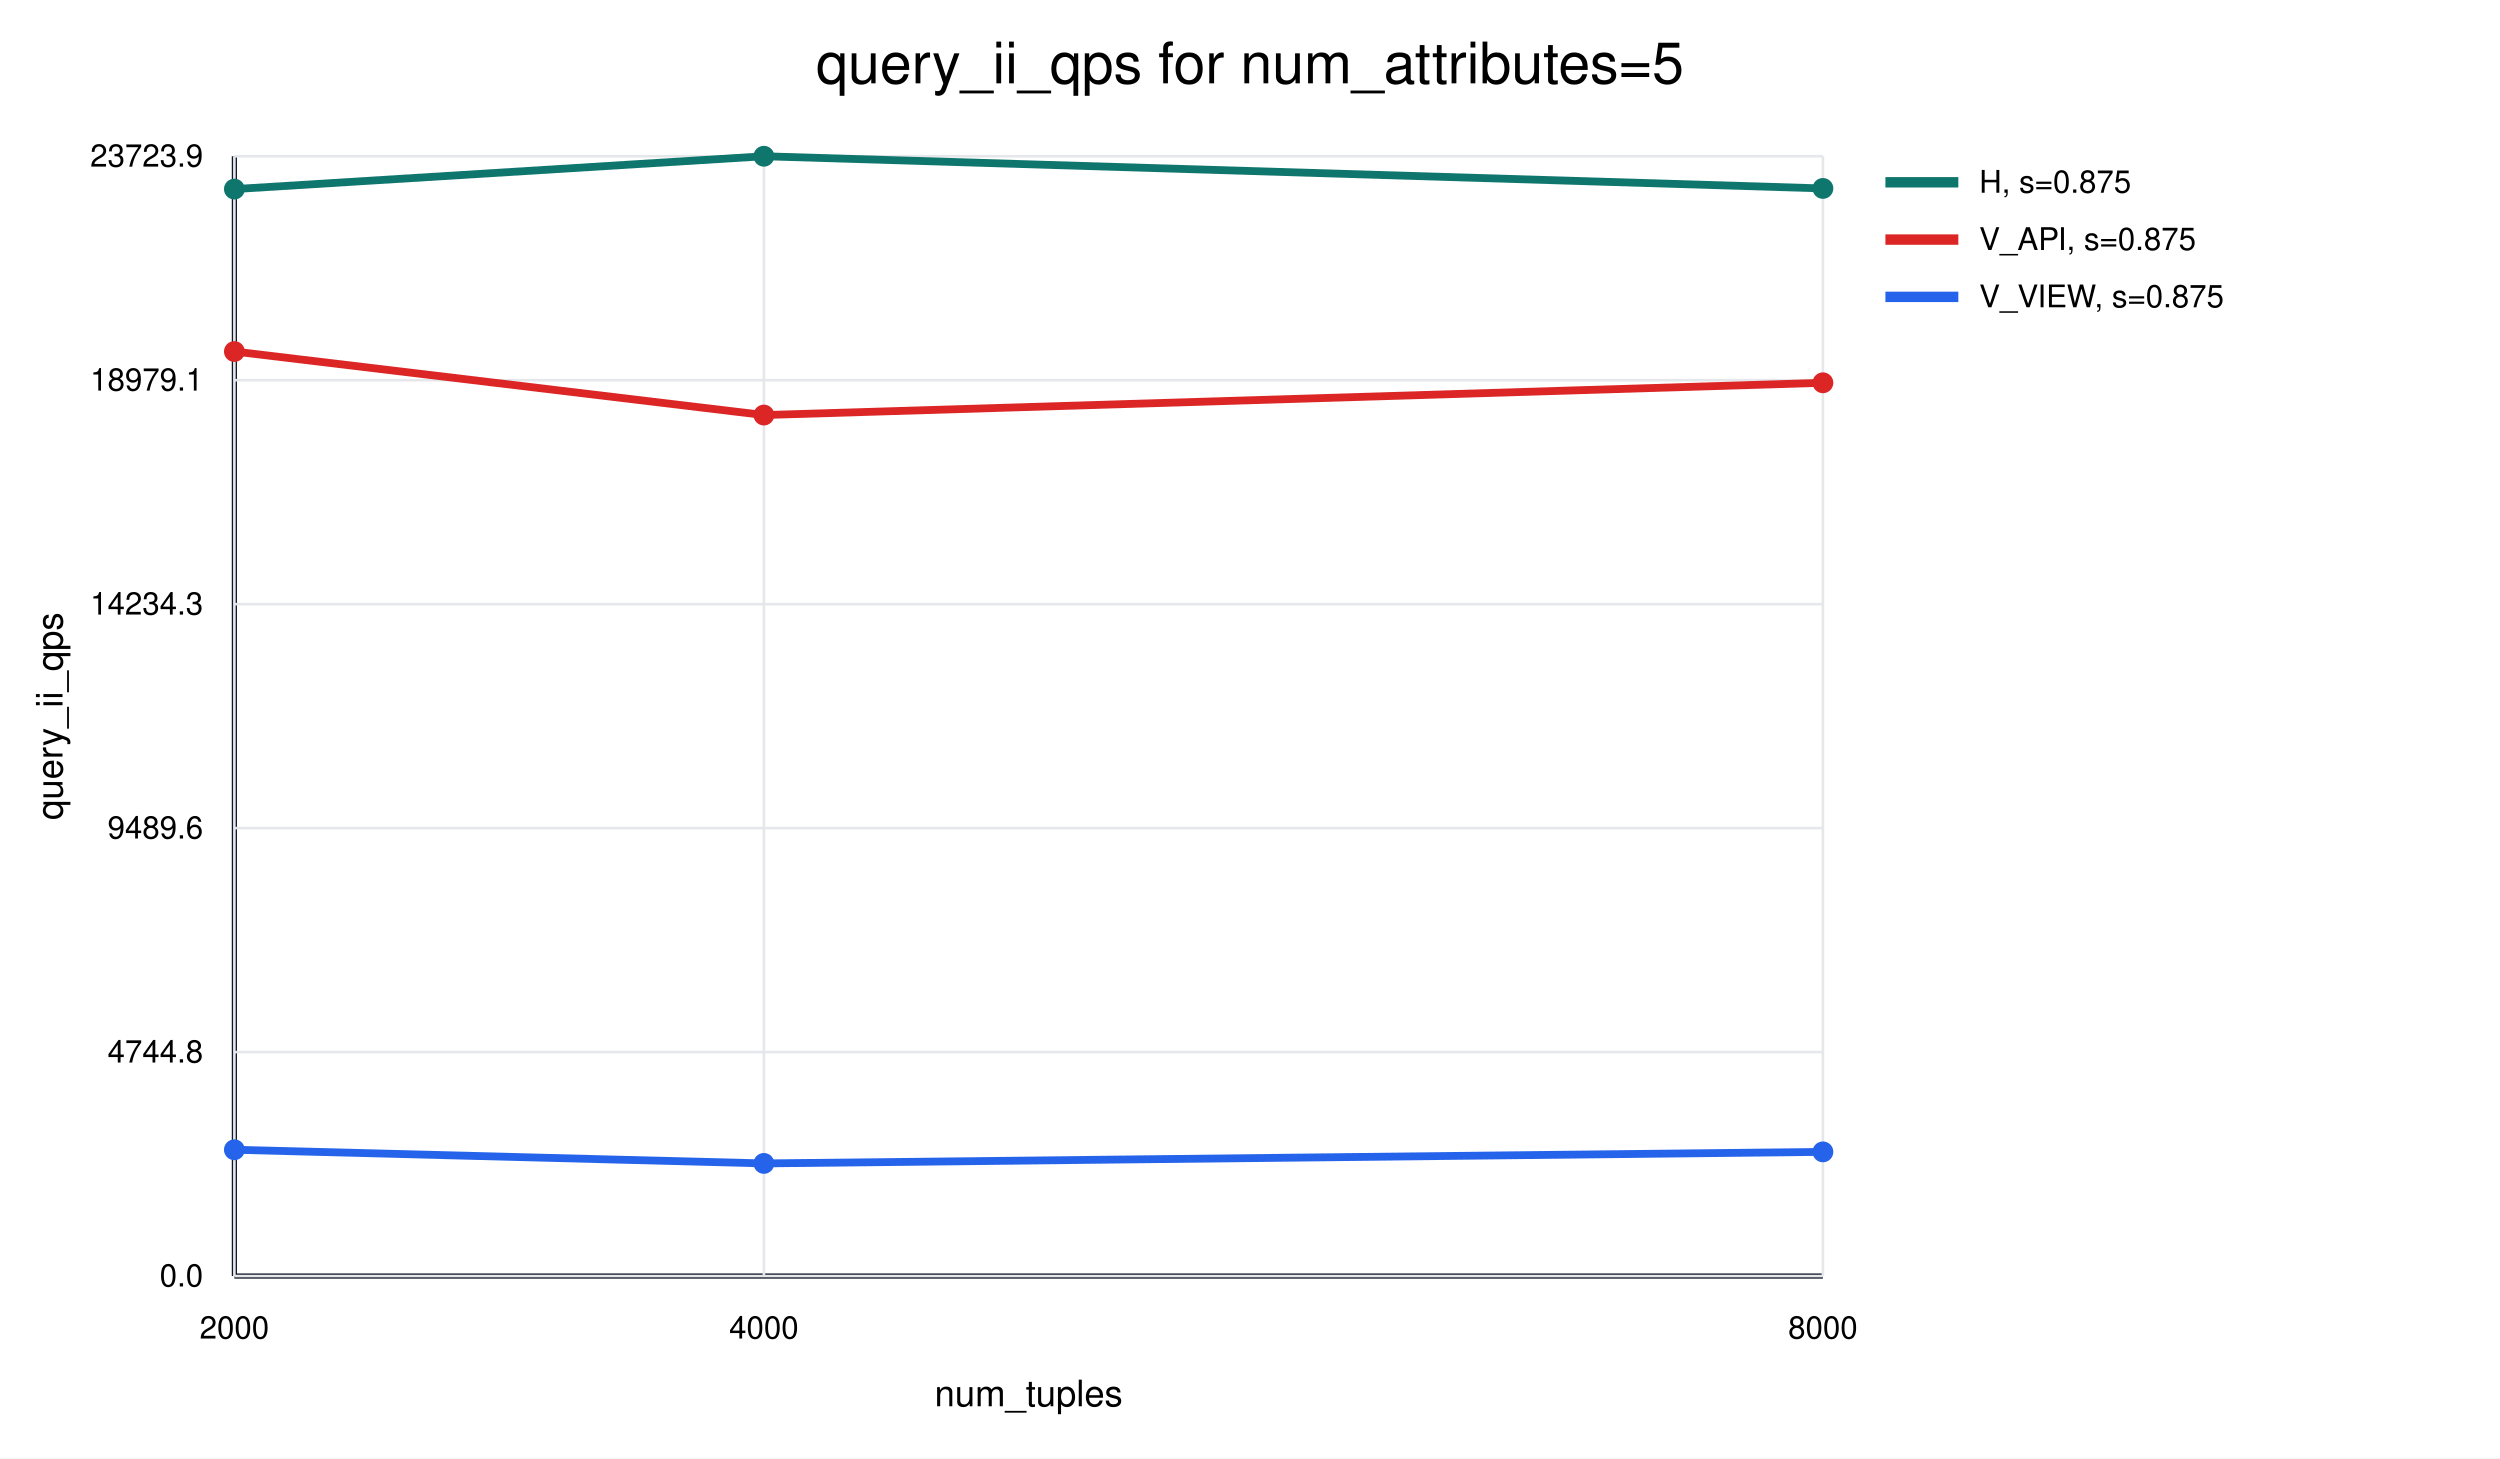
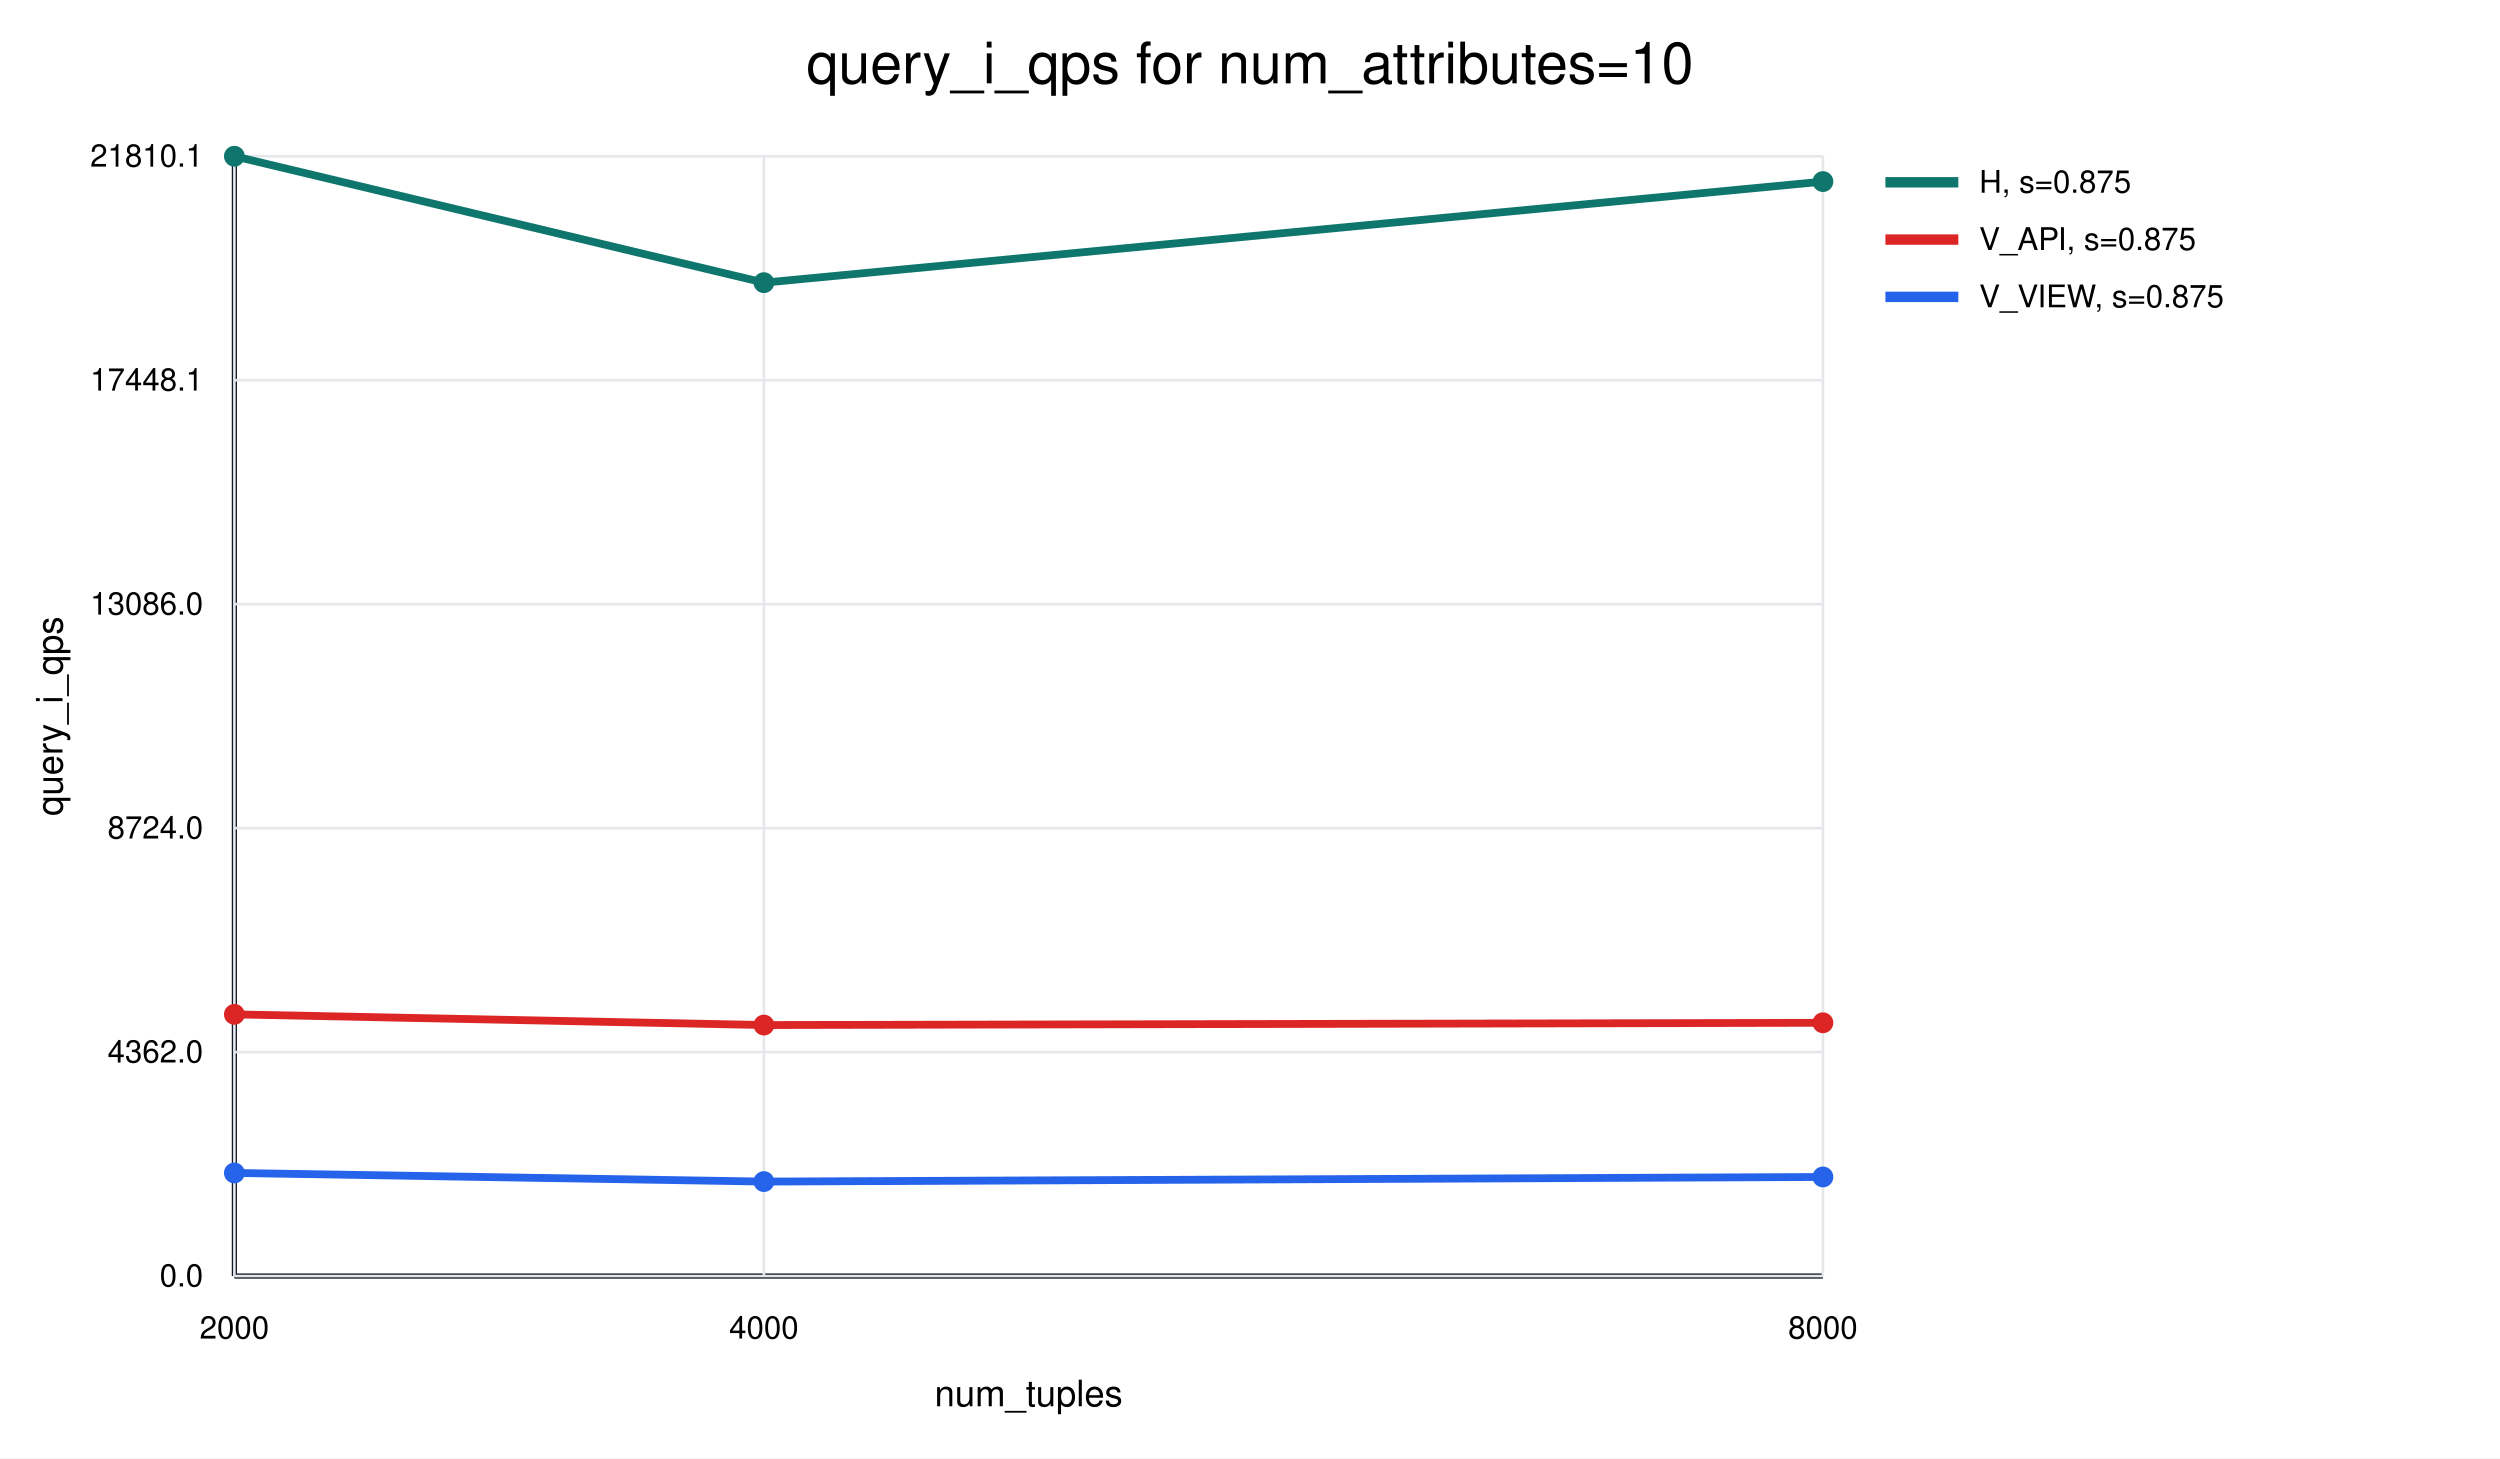
<svg xmlns="http://www.w3.org/2000/svg" width="960" height="560" viewBox="0 0 960 560">
  <rect width="100%" height="100%" fill="white" />
-   <text x="480.0" y="32" text-anchor="middle" font-size="22" font-family="Helvetica, Arial, sans-serif">query_ii_qps for num_attributes=5</text>
+   <text x="480.0" y="32" text-anchor="middle" font-size="22" font-family="Helvetica, Arial, sans-serif">query_i_qps for num_attributes=10</text>
  <line x1="90" y1="490" x2="700" y2="490" stroke="#111827" stroke-width="2" />
  <line x1="90" y1="60" x2="90" y2="490" stroke="#111827" stroke-width="2" />
  <text x="395.0" y="540" text-anchor="middle" font-size="14" font-family="Helvetica, Arial, sans-serif">num_tuples</text>
-   <text x="24" y="275.0" transform="rotate(-90 24 275.0)" text-anchor="middle" font-size="14" font-family="Helvetica, Arial, sans-serif">query_ii_qps</text>
+   <text x="24" y="275.0" transform="rotate(-90 24 275.0)" text-anchor="middle" font-size="14" font-family="Helvetica, Arial, sans-serif">query_i_qps</text>
  <line x1="90.0" y1="60" x2="90.0" y2="490" stroke="#e5e7eb" stroke-width="1" />
  <text x="90.0" y="514" text-anchor="middle" font-size="12" font-family="Helvetica, Arial, sans-serif">2000</text>
  <line x1="293.333" y1="60" x2="293.333" y2="490" stroke="#e5e7eb" stroke-width="1" />
  <text x="293.333" y="514" text-anchor="middle" font-size="12" font-family="Helvetica, Arial, sans-serif">4000</text>
  <line x1="700.0" y1="60" x2="700.0" y2="490" stroke="#e5e7eb" stroke-width="1" />
  <text x="700.0" y="514" text-anchor="middle" font-size="12" font-family="Helvetica, Arial, sans-serif">8000</text>
  <line x1="90" y1="490.0" x2="700" y2="490.0" stroke="#e5e7eb" stroke-width="1" />
  <text x="78" y="494.0" text-anchor="end" font-size="12" font-family="Helvetica, Arial, sans-serif">0.0</text>
  <line x1="90" y1="404.0" x2="700" y2="404.0" stroke="#e5e7eb" stroke-width="1" />
-   <text x="78" y="408.0" text-anchor="end" font-size="12" font-family="Helvetica, Arial, sans-serif">4744.8</text>
+   <text x="78" y="408.0" text-anchor="end" font-size="12" font-family="Helvetica, Arial, sans-serif">4362.0</text>
  <line x1="90" y1="318.0" x2="700" y2="318.0" stroke="#e5e7eb" stroke-width="1" />
-   <text x="78" y="322.0" text-anchor="end" font-size="12" font-family="Helvetica, Arial, sans-serif">9489.6</text>
+   <text x="78" y="322.0" text-anchor="end" font-size="12" font-family="Helvetica, Arial, sans-serif">8724.0</text>
  <line x1="90" y1="232.0" x2="700" y2="232.0" stroke="#e5e7eb" stroke-width="1" />
-   <text x="78" y="236.0" text-anchor="end" font-size="12" font-family="Helvetica, Arial, sans-serif">14234.3</text>
-   <line x1="90" y1="146.0" x2="700" y2="146.0" stroke="#e5e7eb" stroke-width="1" />
-   <text x="78" y="150.0" text-anchor="end" font-size="12" font-family="Helvetica, Arial, sans-serif">18979.1</text>
+   <text x="78" y="236.0" text-anchor="end" font-size="12" font-family="Helvetica, Arial, sans-serif">13086.0</text>
+   <line x1="90" y1="146" x2="700" y2="146" stroke="#e5e7eb" stroke-width="1" />
+   <text x="78" y="150" text-anchor="end" font-size="12" font-family="Helvetica, Arial, sans-serif">17448.1</text>
  <line x1="90" y1="60.0" x2="700" y2="60.0" stroke="#e5e7eb" stroke-width="1" />
-   <text x="78" y="64.0" text-anchor="end" font-size="12" font-family="Helvetica, Arial, sans-serif">23723.9</text>
-   <polyline fill="none" stroke="#0f766e" stroke-width="3" points="90.00,72.61 293.33,60.00 700.00,72.36" />
-   <circle cx="90.00" cy="72.61" r="4" fill="#0f766e" />
-   <circle cx="293.33" cy="60.00" r="4" fill="#0f766e" />
-   <circle cx="700.00" cy="72.36" r="4" fill="#0f766e" />
+   <text x="78" y="64.0" text-anchor="end" font-size="12" font-family="Helvetica, Arial, sans-serif">21810.1</text>
+   <polyline fill="none" stroke="#0f766e" stroke-width="3" points="90.00,60.00 293.33,108.54 700.00,69.73" />
+   <circle cx="90.00" cy="60.00" r="4" fill="#0f766e" />
+   <circle cx="293.33" cy="108.54" r="4" fill="#0f766e" />
+   <circle cx="700.00" cy="69.73" r="4" fill="#0f766e" />
  <line x1="724" y1="70" x2="752" y2="70" stroke="#0f766e" stroke-width="4" />
  <text x="760" y="74" font-size="12" font-family="Helvetica, Arial, sans-serif">H, s=0.875</text>
-   <polyline fill="none" stroke="#dc2626" stroke-width="3" points="90.00,134.99 293.33,159.38 700.00,146.99" />
-   <circle cx="90.00" cy="134.99" r="4" fill="#dc2626" />
-   <circle cx="293.33" cy="159.38" r="4" fill="#dc2626" />
-   <circle cx="700.00" cy="146.99" r="4" fill="#dc2626" />
+   <polyline fill="none" stroke="#dc2626" stroke-width="3" points="90.00,389.52 293.33,393.62 700.00,392.75" />
+   <circle cx="90.00" cy="389.52" r="4" fill="#dc2626" />
+   <circle cx="293.33" cy="393.62" r="4" fill="#dc2626" />
+   <circle cx="700.00" cy="392.75" r="4" fill="#dc2626" />
  <line x1="724" y1="92" x2="752" y2="92" stroke="#dc2626" stroke-width="4" />
  <text x="760" y="96" font-size="12" font-family="Helvetica, Arial, sans-serif">V_API, s=0.875</text>
-   <polyline fill="none" stroke="#2563eb" stroke-width="3" points="90.00,441.51 293.33,446.75 700.00,442.32" />
-   <circle cx="90.00" cy="441.51" r="4" fill="#2563eb" />
-   <circle cx="293.33" cy="446.75" r="4" fill="#2563eb" />
-   <circle cx="700.00" cy="442.32" r="4" fill="#2563eb" />
+   <polyline fill="none" stroke="#2563eb" stroke-width="3" points="90.00,450.41 293.33,453.73 700.00,451.96" />
+   <circle cx="90.00" cy="450.41" r="4" fill="#2563eb" />
+   <circle cx="293.33" cy="453.73" r="4" fill="#2563eb" />
+   <circle cx="700.00" cy="451.96" r="4" fill="#2563eb" />
  <line x1="724" y1="114" x2="752" y2="114" stroke="#2563eb" stroke-width="4" />
  <text x="760" y="118" font-size="12" font-family="Helvetica, Arial, sans-serif">V_VIEW, s=0.875</text>
</svg>
